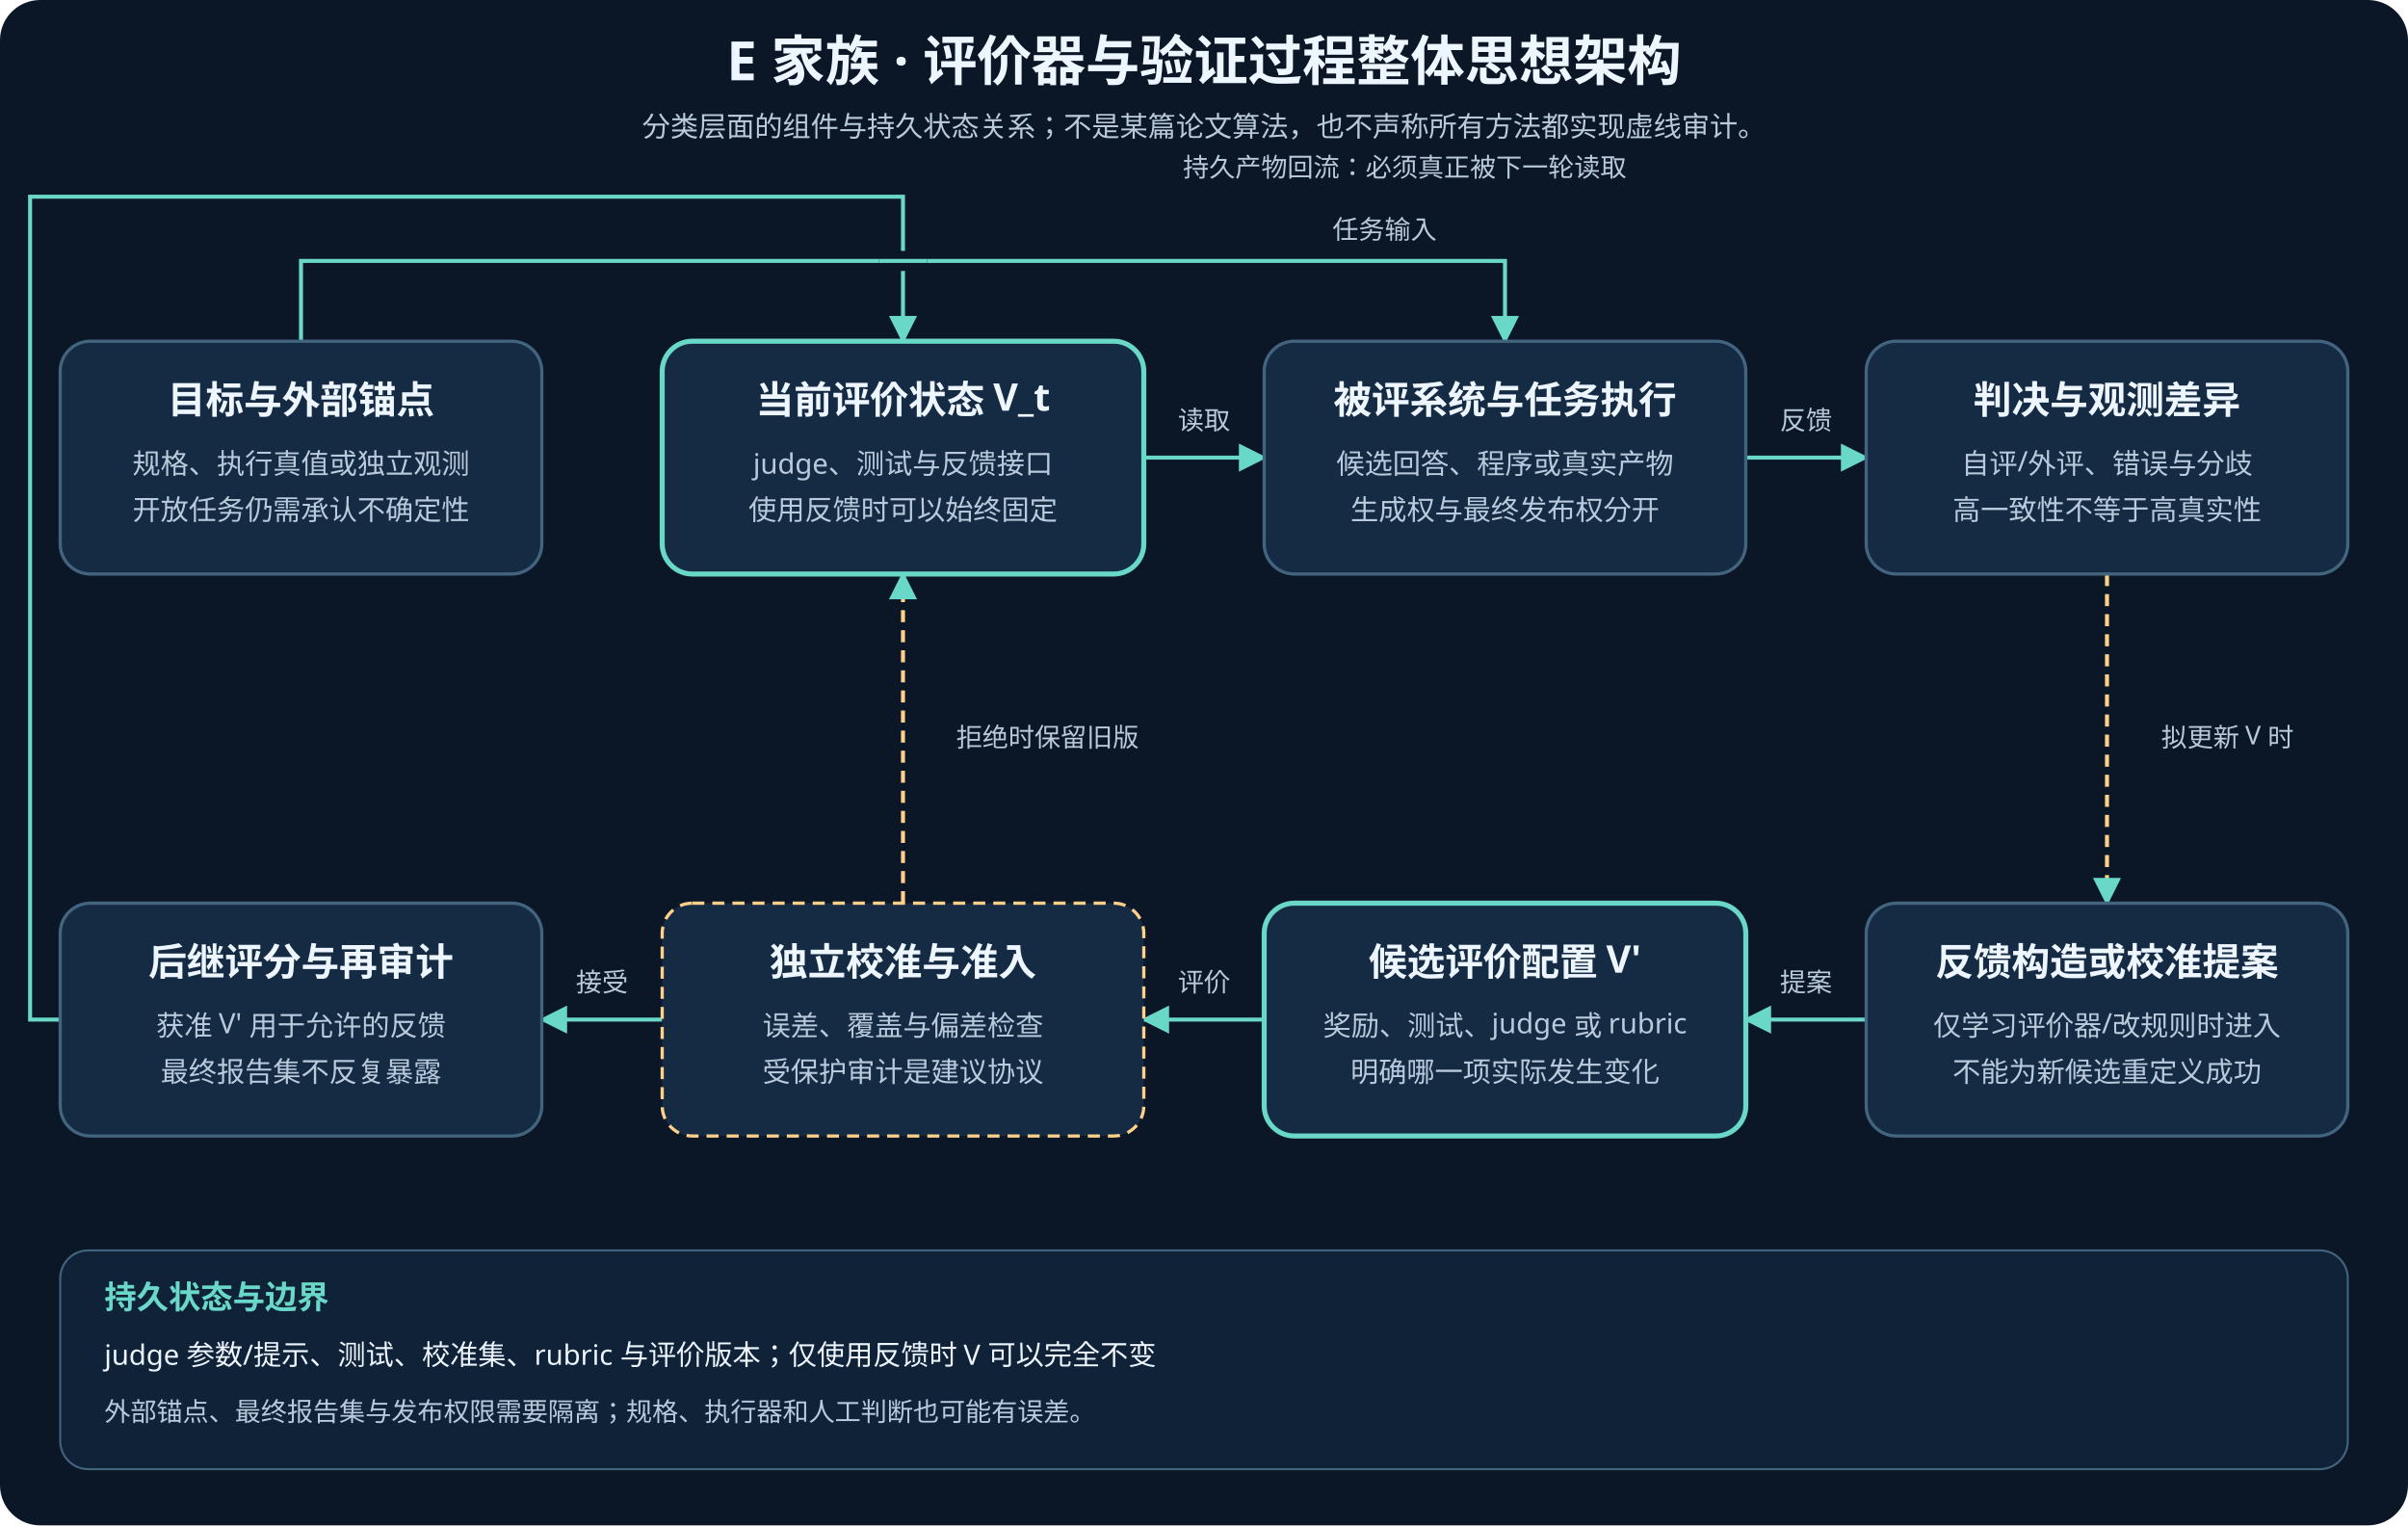
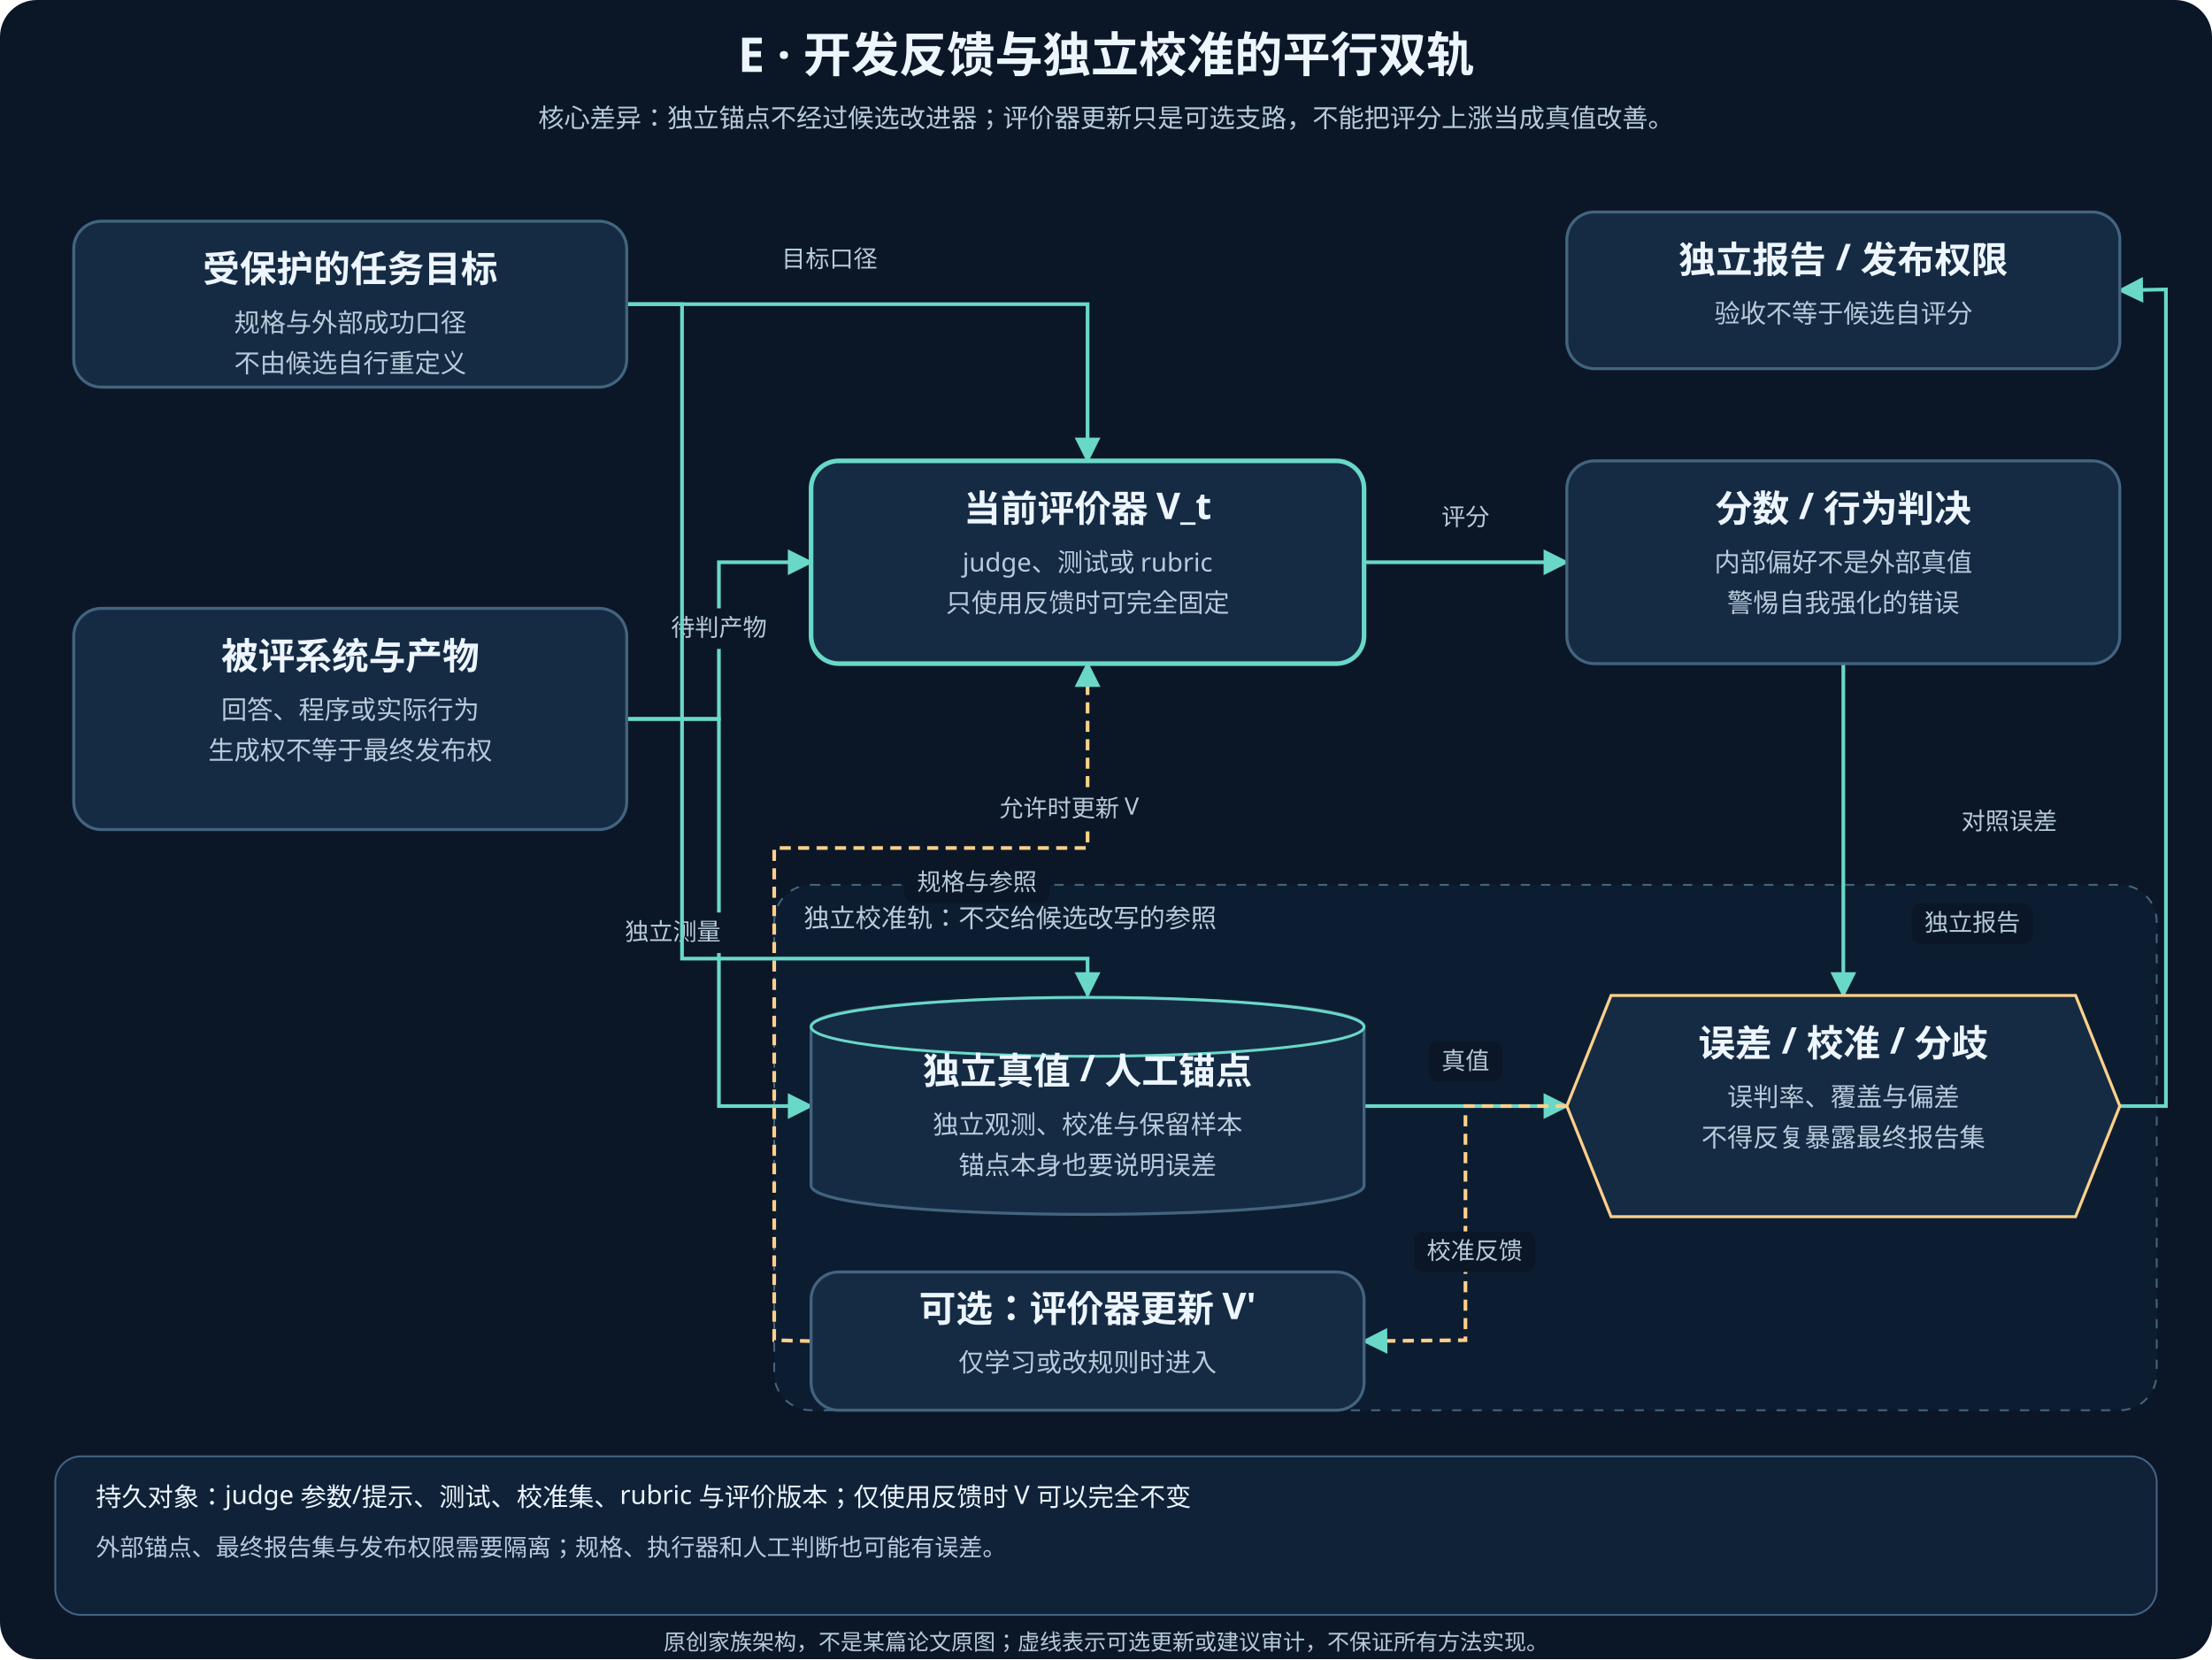
- <svg xmlns="http://www.w3.org/2000/svg" viewBox="0 0 1200 760" role="img" aria-labelledby="architecture-title-e architecture-desc-e">
-   <style>.node{fill:var(--node,#152b43);stroke:var(--line,#43647f);stroke-width:1.6}.state,.candidate{stroke:var(--accent,#69d8c8);stroke-width:2.5}.gate{stroke:var(--gold,#ffd08a);stroke-dasharray:6 4}.edge{fill:none;stroke:var(--accent,#69d8c8);stroke-width:2}.advice{stroke:var(--gold,#ffd08a);stroke-dasharray:6 4}.node-label{fill:var(--text,#edf5ff);font:19px system-ui,sans-serif;font-weight:650}.node-detail{fill:var(--muted,#b8cadb);font:14px system-ui,sans-serif}.edge-label{fill:var(--muted,#b8cadb);font:13px system-ui,sans-serif}.selected .node{stroke:var(--focus,#fff);stroke-width:3.5}</style>
-   <rect width="1200" height="760" rx="20" fill="var(--bg,#0b1727)" />
+ <svg xmlns="http://www.w3.org/2000/svg" viewBox="0 0 1200 900" data-topology="independent-evaluation" role="img" aria-labelledby="architecture-title-e architecture-desc-e">
+   <style>.node{fill:var(--node,#152b43);stroke:var(--line,#43647f);stroke-width:1.6}.state,.candidate{stroke:var(--accent,#69d8c8);stroke-width:2.5}.gate{stroke:var(--gold,#ffd08a)}.edge{fill:none;stroke:var(--accent,#69d8c8);stroke-width:2}.advice{stroke:var(--gold,#ffd08a);stroke-dasharray:6 4}.node-label{fill:var(--text,#edf5ff);font:20px system-ui,sans-serif;font-weight:650}.node-detail{fill:var(--muted,#b8cadb);font:14px system-ui,sans-serif}.edge-label{fill:var(--muted,#b8cadb);font:13px system-ui,sans-serif}.edge-caption rect{fill:var(--bg,#0b1727)}.selected .node{stroke:var(--focus,#fff);stroke-width:3.5}.database-cap{fill:none;stroke:var(--accent,#69d8c8);stroke-width:1.5}.stack-mark{stroke:var(--accent,#69d8c8);stroke-width:2}.architecture-region rect{fill:var(--panel,#102238);fill-opacity:.6;stroke:var(--line,#43647f);stroke-dasharray:5 6}.architecture-region text{fill:var(--muted,#b8cadb);font:14px system-ui,sans-serif}</style>
+   <rect width="1200" height="900" rx="20" fill="var(--bg,#0b1727)" />
  <defs>
    <marker id="architecture-arrow-e" viewBox="0 0 10 10" refX="9" refY="5" markerWidth="7" markerHeight="7" orient="auto-start-reverse">
      <path d="M0 0L10 5L0 10z" fill="var(--accent,#69d8c8)" />
    </marker>
  </defs>
-   <text x="600" y="40" text-anchor="middle" fill="var(--text,#edf5ff)" font-family="system-ui,sans-serif" font-size="27" font-weight="700">E 家族 · 评价器与验证过程整体思想架构</text>
-   <text x="600" y="68" text-anchor="middle" fill="var(--muted,#b8cadb)" font-family="system-ui,sans-serif" font-size="14">分类层面的组件与持久状态关系；不是某篇论文算法，也不声称所有方法都实现虚线审计。</text>
-   <path class="edge" d="M150 170V130H750V170" marker-end="url(#architecture-arrow-e)" />
-   <text class="edge-label" x="690" y="119" text-anchor="middle">任务输入</text>
-   <path class="edge" d="M570 228H630" marker-end="url(#architecture-arrow-e)" />
-   <text class="edge-label" x="600" y="214" text-anchor="middle">读取</text>
-   <path class="edge" d="M870 228H930" marker-end="url(#architecture-arrow-e)" />
-   <text class="edge-label" x="900" y="214" text-anchor="middle">反馈</text>
-   <path class="edge advice" d="M1050 286V450" marker-end="url(#architecture-arrow-e)" />
-   <text class="edge-label" x="1110" y="372" text-anchor="middle">拟更新 V 时</text>
-   <path class="edge" d="M930 508H870" marker-end="url(#architecture-arrow-e)" />
-   <text class="edge-label" x="900" y="494" text-anchor="middle">提案</text>
-   <path class="edge" d="M630 508H570" marker-end="url(#architecture-arrow-e)" />
-   <text class="edge-label" x="600" y="494" text-anchor="middle">评价</text>
-   <path class="edge" d="M330 508H270" marker-end="url(#architecture-arrow-e)" />
-   <text class="edge-label" x="300" y="494" text-anchor="middle">接受</text>
-   <path class="edge" d="M30 508H15V98H450V170" marker-end="url(#architecture-arrow-e)" />
-   <text class="edge-label" x="700" y="88" text-anchor="middle">持久产物回流：必须真正被下一轮读取</text>
-   <path class="edge advice" d="M450 450V286" marker-end="url(#architecture-arrow-e)" />
-   <text class="edge-label" x="522" y="372" text-anchor="middle">拒绝时保留旧版</text>
-   <path d="M438 130H462" fill="none" stroke="var(--bg,#0b1727)" stroke-width="10" />
-   <path d="M438 130H462" fill="none" stroke="var(--accent,#69d8c8)" stroke-width="2" />
-   <g class="architecture-node" data-node="0">
-     <rect class="node input" x="30" y="170" width="240" height="116" rx="15" />
-     <text class="node-label" x="150" y="206" text-anchor="middle">目标与外部锚点</text>
-     <text class="node-detail" x="150" y="236" text-anchor="middle">规格、执行真值或独立观测</text>
-     <text class="node-detail" x="150" y="259" text-anchor="middle">开放任务仍需承认不确定性</text>
+   <text x="600" y="39" text-anchor="middle" fill="var(--text,#edf5ff)" font-family="system-ui,sans-serif" font-size="26" font-weight="700">E · 开发反馈与独立校准的平行双轨</text>
+   <text x="600" y="69" text-anchor="middle" fill="var(--muted,#b8cadb)" font-family="system-ui,sans-serif" font-size="14">核心差异：独立锚点不经过候选改进器；评价器更新只是可选支路，不能把评分上涨当成真值改善。</text>
+   <g class="architecture-region">
+     <rect x="420" y="480" width="750" height="285" rx="20" />
+     <text x="436" y="503">独立校准轨：不交给候选改写的参照</text>
  </g>
-   <g class="architecture-node" data-node="1">
-     <rect class="node state" x="330" y="170" width="240" height="116" rx="15" />
-     <text class="node-label" x="450" y="206" text-anchor="middle">当前评价状态 V_t</text>
-     <text class="node-detail" x="450" y="236" text-anchor="middle">judge、测试与反馈接口</text>
-     <text class="node-detail" x="450" y="259" text-anchor="middle">使用反馈时可以始终固定</text>
+   <path class="edge" data-from="objective" data-to="judge" d="M340 165L590 165L590 250" marker-end="url(#architecture-arrow-e)" />
+   <g class="edge-caption">
+     <rect x="417" y="130" width="66" height="22" rx="5" />
+     <text class="edge-label" x="450" y="145" text-anchor="middle">目标口径</text>
  </g>
-   <g class="architecture-node" data-node="2">
-     <rect class="node execution" x="630" y="170" width="240" height="116" rx="15" />
-     <text class="node-label" x="750" y="206" text-anchor="middle">被评系统与任务执行</text>
-     <text class="node-detail" x="750" y="236" text-anchor="middle">候选回答、程序或真实产物</text>
-     <text class="node-detail" x="750" y="259" text-anchor="middle">生成权与最终发布权分开</text>
+   <path class="edge" data-from="system" data-to="judge" d="M340 390L390 390L390 305L440 305" marker-end="url(#architecture-arrow-e)" />
+   <g class="edge-caption">
+     <rect x="357" y="330" width="66" height="22" rx="5" />
+     <text class="edge-label" x="390" y="345" text-anchor="middle">待判产物</text>
  </g>
-   <g class="architecture-node" data-node="3">
-     <rect class="node feedback" x="930" y="170" width="240" height="116" rx="15" />
-     <text class="node-label" x="1050" y="206" text-anchor="middle">判决与观测差异</text>
-     <text class="node-detail" x="1050" y="236" text-anchor="middle">自评/外评、错误与分歧</text>
-     <text class="node-detail" x="1050" y="259" text-anchor="middle">高一致性不等于高真实性</text>
+   <path class="edge" data-from="system" data-to="anchor" d="M340 390L390 390L390 600L440 600" marker-end="url(#architecture-arrow-e)" />
+   <g class="edge-caption">
+     <rect x="332" y="495" width="66" height="22" rx="5" />
+     <text class="edge-label" x="365" y="510" text-anchor="middle">独立测量</text>
  </g>
-   <g class="architecture-node" data-node="4">
-     <rect class="node updater" x="930" y="450" width="240" height="116" rx="15" />
-     <text class="node-label" x="1050" y="486" text-anchor="middle">反馈构造或校准提案</text>
-     <text class="node-detail" x="1050" y="516" text-anchor="middle">仅学习评价器/改规则时进入</text>
-     <text class="node-detail" x="1050" y="539" text-anchor="middle">不能为新候选重定义成功</text>
+   <path class="edge" data-from="judge" data-to="verdict" d="M740 305L850 305" marker-end="url(#architecture-arrow-e)" />
+   <g class="edge-caption">
+     <rect x="775" y="270" width="40" height="22" rx="5" />
+     <text class="edge-label" x="795" y="285" text-anchor="middle">评分</text>
  </g>
-   <g class="architecture-node" data-node="5">
-     <rect class="node candidate" x="630" y="450" width="240" height="116" rx="15" />
-     <text class="node-label" x="750" y="486" text-anchor="middle">候选评价配置 V'</text>
-     <text class="node-detail" x="750" y="516" text-anchor="middle">奖励、测试、judge 或 rubric</text>
-     <text class="node-detail" x="750" y="539" text-anchor="middle">明确哪一项实际发生变化</text>
+   <path class="edge" data-from="anchor" data-to="calibrate" d="M740 600L850 600" marker-end="url(#architecture-arrow-e)" />
+   <g class="edge-caption">
+     <rect x="775" y="565" width="40" height="22" rx="5" />
+     <text class="edge-label" x="795" y="580" text-anchor="middle">真值</text>
  </g>
-   <g class="architecture-node" data-node="6">
-     <rect class="node gate" x="330" y="450" width="240" height="116" rx="15" />
-     <text class="node-label" x="450" y="486" text-anchor="middle">独立校准与准入</text>
-     <text class="node-detail" x="450" y="516" text-anchor="middle">误差、覆盖与偏差检查</text>
-     <text class="node-detail" x="450" y="539" text-anchor="middle">受保护审计是建议协议</text>
+   <path class="edge" data-from="verdict" data-to="calibrate" d="M1000 360L1000 540" marker-end="url(#architecture-arrow-e)" />
+   <g class="edge-caption">
+     <rect x="1057" y="435" width="66" height="22" rx="5" />
+     <text class="edge-label" x="1090" y="450" text-anchor="middle">对照误差</text>
  </g>
-   <g class="architecture-node" data-node="7">
-     <rect class="node reuse" x="30" y="450" width="240" height="116" rx="15" />
-     <text class="node-label" x="150" y="486" text-anchor="middle">后继评分与再审计</text>
-     <text class="node-detail" x="150" y="516" text-anchor="middle">获准 V' 用于允许的反馈</text>
-     <text class="node-detail" x="150" y="539" text-anchor="middle">最终报告集不反复暴露</text>
+   <path class="edge advice" data-from="calibrate" data-to="update" d="M850 600L795 600L795 727L740 727.5" marker-end="url(#architecture-arrow-e)" />
+   <g class="edge-caption">
+     <rect x="767" y="668" width="66" height="22" rx="5" />
+     <text class="edge-label" x="800" y="683" text-anchor="middle">校准反馈</text>
  </g>
-   <rect x="30" y="623" width="1140" height="109" rx="14" fill="var(--panel,#102238)" stroke="var(--line,#43647f)" />
-   <text x="52" y="652" fill="var(--accent,#69d8c8)" font-family="system-ui,sans-serif" font-size="16" font-weight="650">持久状态与边界</text>
-   <text x="52" y="680" fill="var(--text,#edf5ff)" font-family="system-ui,sans-serif" font-size="14">judge 参数/提示、测试、校准集、rubric 与评价版本；仅使用反馈时 V 可以完全不变</text>
-   <text x="52" y="708" fill="var(--muted,#b8cadb)" font-family="system-ui,sans-serif" font-size="13">外部锚点、最终报告集与发布权限需要隔离；规格、执行器和人工判断也可能有误差。</text>
+   <path class="edge advice" data-from="update" data-to="judge" d="M440 727.5L420 727L420 460L590 460L590 360" marker-end="url(#architecture-arrow-e)" />
+   <g class="edge-caption">
+     <rect x="533.5" y="428" width="93" height="22" rx="5" />
+     <text class="edge-label" x="580" y="443" text-anchor="middle">允许时更新 V</text>
+   </g>
+   <path class="edge" data-from="calibrate" data-to="report" d="M1150 600L1175 600L1175 157L1150 157.5" marker-end="url(#architecture-arrow-e)" />
+   <g class="edge-caption">
+     <rect x="1037" y="490" width="66" height="22" rx="5" />
+     <text class="edge-label" x="1070" y="505" text-anchor="middle">独立报告</text>
+   </g>
+   <path class="edge" data-from="objective" data-to="anchor" d="M340 165L370 165L370 520L590 520L590 540" marker-end="url(#architecture-arrow-e)" />
+   <g class="edge-caption">
+     <rect x="490.5" y="468" width="79" height="22" rx="5" />
+     <text class="edge-label" x="530" y="483" text-anchor="middle">规格与参照</text>
+   </g>
+   <g class="architecture-node" data-node="0" data-component="objective">
+     <rect class="node input" x="40" y="120" width="300" height="90" rx="15" />
+     <text class="node-label" x="190" y="153" text-anchor="middle">受保护的任务目标</text>
+     <text class="node-detail" x="190" y="180" text-anchor="middle">规格与外部成功口径</text>
+     <text class="node-detail" x="190" y="202" text-anchor="middle">不由候选自行重定义</text>
+   </g>
+   <g class="architecture-node" data-node="1" data-component="system">
+     <rect class="node execution" x="40" y="330" width="300" height="120" rx="15" />
+     <text class="node-label" x="190" y="363" text-anchor="middle">被评系统与产物</text>
+     <text class="node-detail" x="190" y="390" text-anchor="middle">回答、程序或实际行为</text>
+     <text class="node-detail" x="190" y="412" text-anchor="middle">生成权不等于最终发布权</text>
+   </g>
+   <g class="architecture-node" data-node="2" data-component="judge">
+     <rect class="node state" x="440" y="250" width="300" height="110" rx="15" />
+     <text class="node-label" x="590" y="283" text-anchor="middle">当前评价器 V_t</text>
+     <text class="node-detail" x="590" y="310" text-anchor="middle">judge、测试或 rubric</text>
+     <text class="node-detail" x="590" y="332" text-anchor="middle">只使用反馈时可完全固定</text>
+   </g>
+   <g class="architecture-node" data-node="3" data-component="verdict">
+     <rect class="node feedback" x="850" y="250" width="300" height="110" rx="15" />
+     <text class="node-label" x="1000" y="283" text-anchor="middle">分数 / 行为判决</text>
+     <text class="node-detail" x="1000" y="310" text-anchor="middle">内部偏好不是外部真值</text>
+     <text class="node-detail" x="1000" y="332" text-anchor="middle">警惕自我强化的错误</text>
+   </g>
+   <g class="architecture-node" data-node="4" data-component="anchor">
+     <path class="node input" d="M440 557C440 536 740 536 740 557V643C740 664 440 664 440 643Z" />
+     <ellipse class="database-cap" cx="590" cy="557" rx="150" ry="16" />
+     <text class="node-label" x="590" y="588" text-anchor="middle">独立真值 / 人工锚点</text>
+     <text class="node-detail" x="590" y="615" text-anchor="middle">独立观测、校准与保留样本</text>
+     <text class="node-detail" x="590" y="637" text-anchor="middle">锚点本身也要说明误差</text>
+   </g>
+   <g class="architecture-node" data-node="5" data-component="calibrate">
+     <path class="node gate" d="M874 540H1126L1150 600L1126 660H874L850 600Z" />
+     <text class="node-label" x="1000" y="573" text-anchor="middle">误差 / 校准 / 分歧</text>
+     <text class="node-detail" x="1000" y="600" text-anchor="middle">误判率、覆盖与偏差</text>
+     <text class="node-detail" x="1000" y="622" text-anchor="middle">不得反复暴露最终报告集</text>
+   </g>
+   <g class="architecture-node" data-node="6" data-component="update">
+     <rect class="node updater" x="440" y="690" width="300" height="75" rx="15" />
+     <text class="node-label" x="590" y="717" text-anchor="middle">可选：评价器更新 V'</text>
+     <text class="node-detail" x="590" y="744" text-anchor="middle">仅学习或改规则时进入</text>
+   </g>
+   <g class="architecture-node" data-node="7" data-component="report">
+     <rect class="node reuse" x="850" y="115" width="300" height="85" rx="15" />
+     <text class="node-label" x="1000" y="148" text-anchor="middle">独立报告 / 发布权限</text>
+     <text class="node-detail" x="1000" y="175" text-anchor="middle">验收不等于候选自评分</text>
+   </g>
+   <rect x="30" y="790" width="1140" height="86" rx="14" fill="var(--panel,#102238)" stroke="var(--line,#43647f)" />
+   <text x="52" y="817" fill="var(--text,#edf5ff)" font-family="system-ui,sans-serif" font-size="14">持久对象：judge 参数/提示、测试、校准集、rubric 与评价版本；仅使用反馈时 V 可以完全不变</text>
+   <text x="52" y="844" fill="var(--muted,#b8cadb)" font-family="system-ui,sans-serif" font-size="13">外部锚点、最终报告集与发布权限需要隔离；规格、执行器和人工判断也可能有误差。</text>
+   <text x="600" y="895" text-anchor="middle" fill="var(--muted,#b8cadb)" font-family="system-ui,sans-serif" font-size="12">原创家族架构，不是某篇论文原图；虚线表示可选更新或建议审计，不保证所有方法实现。</text>
</svg>
